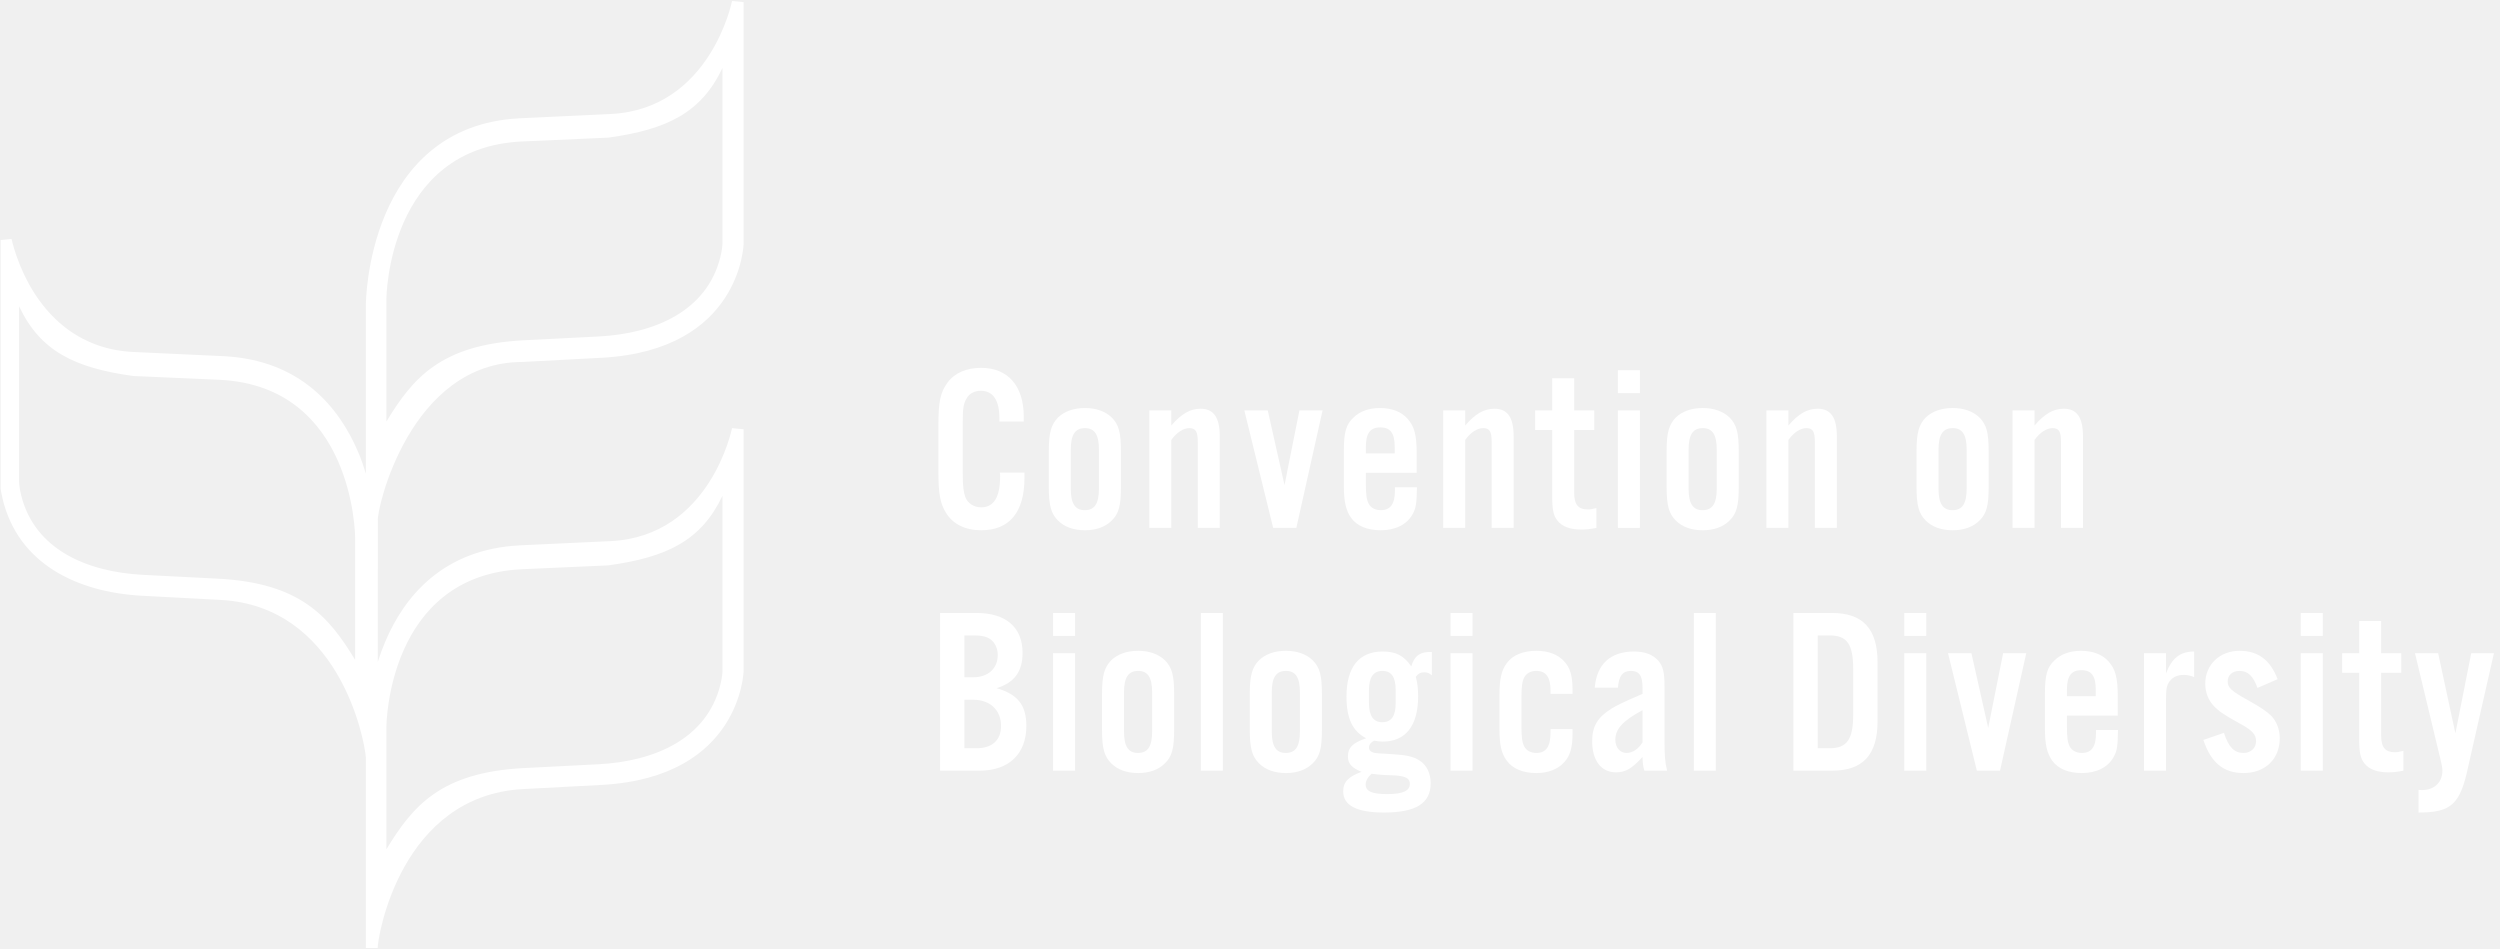
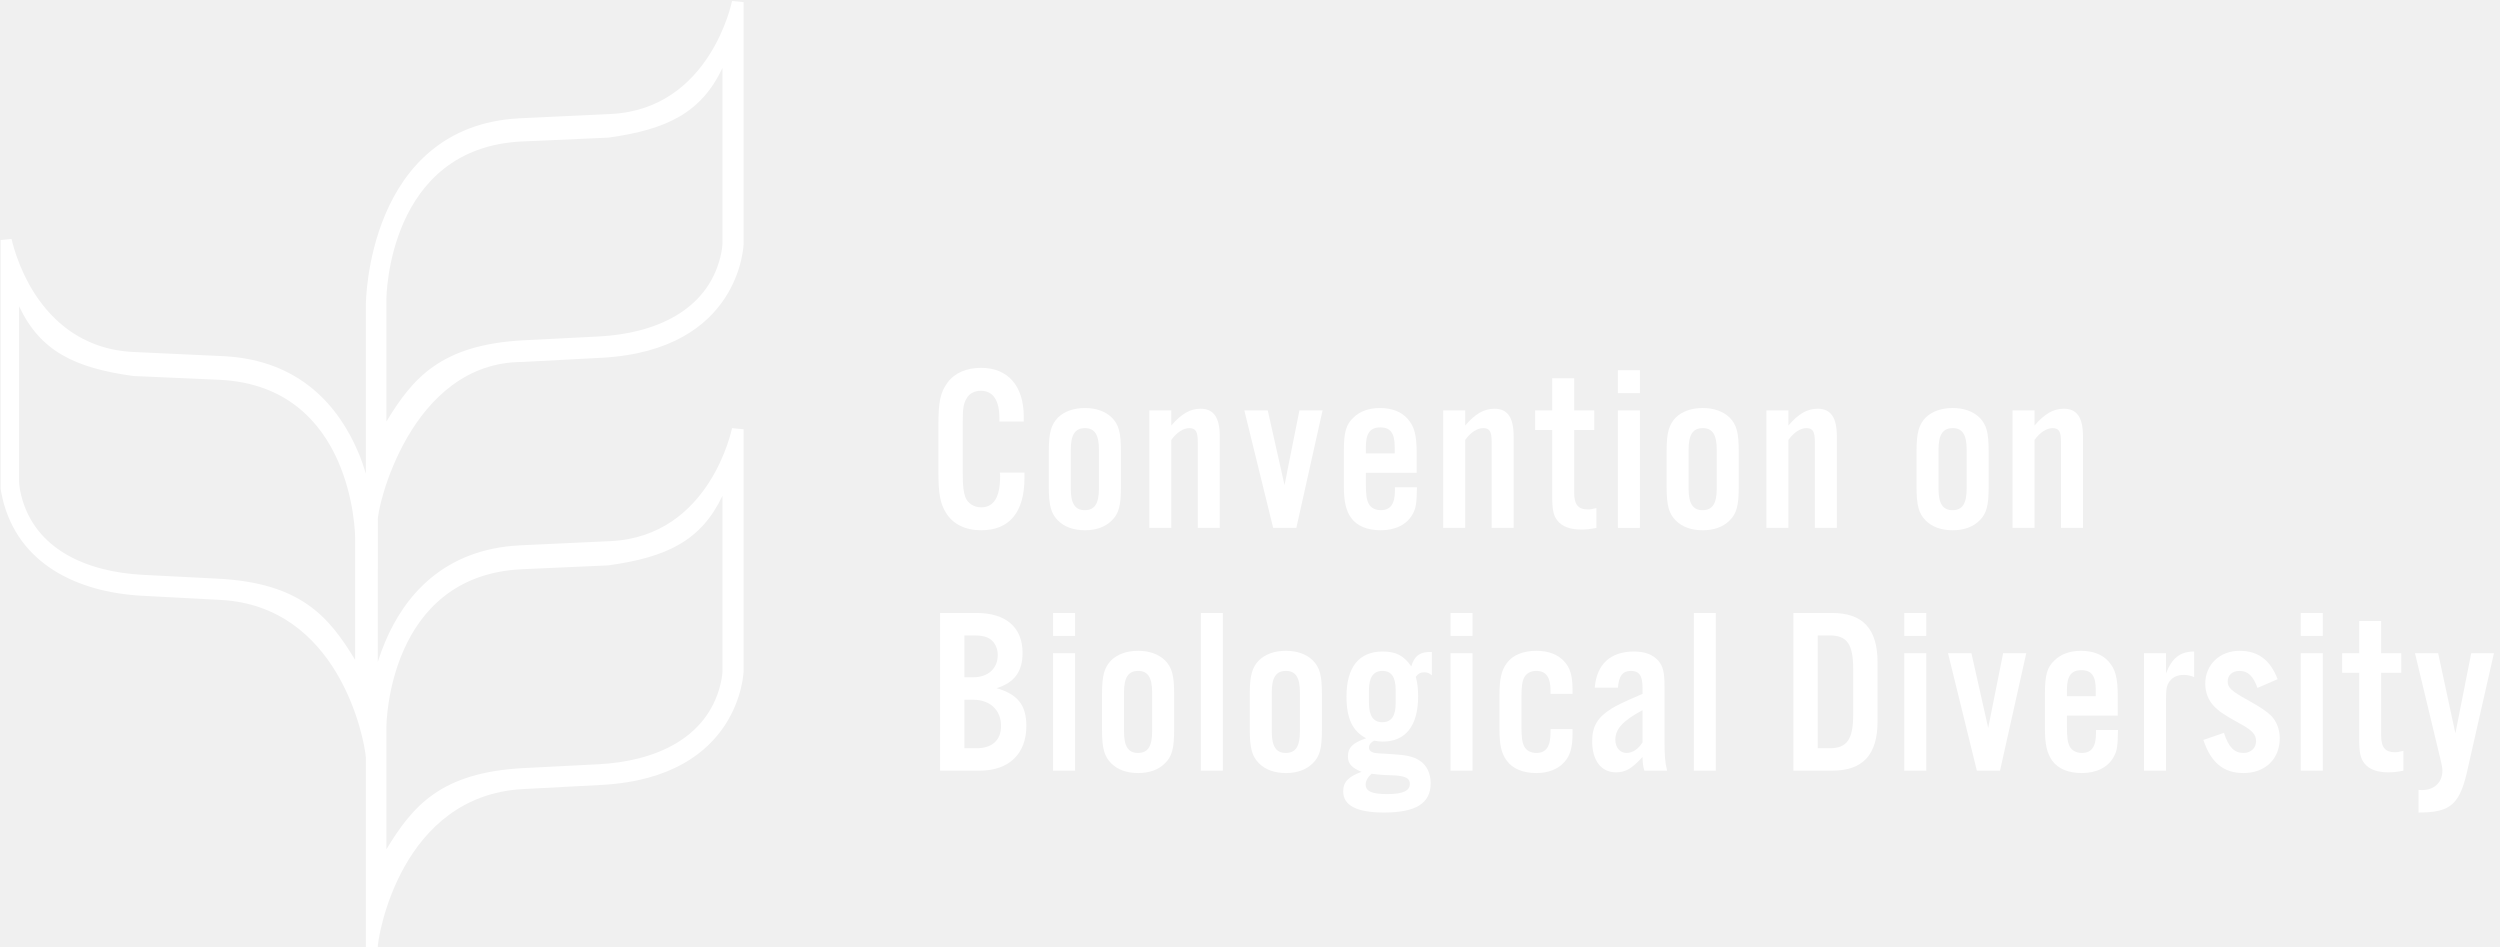
- <svg xmlns="http://www.w3.org/2000/svg" version="1.1" width="280" height="106.25" id="svg3310" xml:space="preserve">
+ <svg xmlns="http://www.w3.org/2000/svg" version="1.1" viewBox="0 0 280 106" id="svg3310" xml:space="preserve">
  <defs id="defs3314">
    <clipPath id="clipPath3326">
      <path d="m 0.06,84.909 223.397,0 0,-84.849 -223.397,0 0,84.849 z" id="path3328" />
    </clipPath>
    <clipPath id="clipPath3332">
      <path d="M 0,0 224,0 224,85 0,85 0,0 z" id="path3334" />
    </clipPath>
    <clipPath id="clipPath3342">
      <path d="M 0,0 224,0 224,85 0,85 0,0 z" id="path3344" />
    </clipPath>
  </defs>
  <g id="g3320" transform="matrix(1.25,0,0,-1.25,0,106.25)" />
  <g id="g3322" transform="matrix(1.25,0,0,-1.25,0,106.25)" style="fill:#ffffff">
    <g id="g3324" clip-path="url(#clipPath3326)" style="fill:#ffffff">
      <g id="g3330" clip-path="url(#clipPath3332)" style="fill:#ffffff">
        <path style="fill:#ffffff;fill-opacity:1;fill-rule:evenodd;stroke:none" id="path3336" d="m 34.623,47.233 0,10.993 c 0,0.117 0.11,13.523 12.143,14.099 l 7.732,0.342 c 5.268,0.727 8.339,2.231 10.235,6.242 l 0,-15.769 c 0,0 -0.015,-0.463 -0.19,-1.18 -1.22,-4.852 -5.901,-6.85 -10.903,-7.109 l -6.745,-0.342 c -7.4,-0.393 -9.916,-3.393 -12.272,-7.276 z m 0,-27.331 c 0,0.112 0.11,13.524 12.143,14.096 l 7.732,0.344 c 5.268,0.725 8.339,2.227 10.235,6.237 l 0,-15.766 c 0,0 -0.015,-0.464 -0.19,-1.176 -1.22,-4.853 -5.901,-6.852 -10.903,-7.113 l -6.745,-0.346 c -7.4,-0.39 -9.916,-3.39 -12.272,-7.272 l 0,10.996 z m -2.805,5.974 c -2.353,3.886 -4.872,6.885 -12.27,7.274 l -6.743,0.344 C 7.8,33.756 3.118,35.751 1.901,40.607 c -0.177,0.714 -0.19,1.177 -0.19,1.177 l 0,15.772 c 1.893,-4.014 4.965,-5.52 10.231,-6.246 l 7.735,-0.34 c 12.03,-0.578 12.141,-13.987 12.141,-14.1 l 0,-10.994 z m 15.012,26.693 7.109,0.377 c 12.439,0.686 12.687,10.143 12.69,10.227 l 0,21.635 -1.039,0.101 C 65.58,84.855 63.646,75.235 54.739,74.786 l -8.152,-0.383 c -6.884,-0.34 -10.357,-4.566 -12.075,-8.638 -1.709,-4.049 -1.73,-8.002 -1.73,-8.028 l 0,-15.183 c -0.198,0.668 -0.416,1.297 -0.668,1.89 -1.718,4.075 -5.192,8.297 -12.074,8.643 l -8.153,0.379 c -5.352,0.271 -8.782,3.947 -10.414,8.613 -0.312,0.912 -0.437,1.51 -0.437,1.51 L 0,63.487 0,41.849 c 0,0 0.009,-0.614 0.23,-1.535 1.397,-5.843 6.692,-8.371 12.454,-8.691 l 7.111,-0.377 C 30.27,30.664 32.621,19.053 32.782,17.129 l 0,-17.129 1.054,0 c 0,1.176 2.112,13.692 12.994,14.297 l 7.109,0.377 c 12.439,0.689 12.687,10.142 12.69,10.225 l 0,21.639 -1.039,0.1 C 65.58,46.589 63.646,36.968 54.739,36.517 L 46.587,36.138 C 39.703,35.79 36.23,31.565 34.512,27.493 34.254,26.887 34.034,26.277 33.848,25.686 l 0.009,12.655 C 33.712,39.273 36.7,52.569 46.83,52.569" />
      </g>
    </g>
  </g>
  <g id="g3338" transform="matrix(1.329784,0,0,-1.329784,-17.82826,107.2231)" style="fill:#ffffff">
    <g id="g3340" clip-path="url(#clipPath3342)" style="fill:#ffffff">
      <path style="fill:#ffffff;fill-opacity:1;fill-rule:nonzero;stroke:none" id="path3346" d="m 97.581,45.131 0,0.279 c 0,1.514 -0.538,2.31 -1.574,2.31 -0.518,0 -0.976,-0.238 -1.195,-0.657 -0.258,-0.438 -0.318,-0.836 -0.318,-1.912 l 0,-4.42 c 0,-1.016 0.06,-1.534 0.219,-1.972 0.199,-0.518 0.717,-0.857 1.334,-0.857 1.056,0 1.593,0.857 1.593,2.589 0,0.06 0,0.199 -0.02,0.339 l 2.071,0 0,-0.458 c 0,-2.868 -1.254,-4.401 -3.644,-4.401 -1.334,0 -2.39,0.517 -2.967,1.473 -0.498,0.817 -0.638,1.593 -0.638,3.565 l 0,3.724 c 0,2.091 0.16,2.848 0.777,3.684 0.578,0.797 1.593,1.234 2.808,1.234 2.27,0 3.605,-1.512 3.605,-4.122 l 0,-0.398 -2.051,0" />
      <path style="fill:#ffffff;fill-opacity:1;fill-rule:nonzero;stroke:none" id="path3348" d="m 103.594,39.476 c 0,-1.255 0.359,-1.813 1.176,-1.813 0.835,0 1.194,0.558 1.194,1.813 l 0,3.286 c 0,1.254 -0.359,1.811 -1.175,1.811 -0.836,0 -1.195,-0.557 -1.195,-1.811 l 0,-3.286 z m 4.222,0.119 c 0,-1.553 -0.179,-2.23 -0.776,-2.808 -0.538,-0.537 -1.315,-0.816 -2.251,-0.816 -0.956,0 -1.732,0.279 -2.27,0.816 -0.578,0.578 -0.777,1.255 -0.777,2.808 l 0,3.047 c 0,1.553 0.199,2.23 0.777,2.828 0.538,0.517 1.314,0.797 2.27,0.797 0.936,0 1.713,-0.28 2.251,-0.797 0.597,-0.598 0.776,-1.275 0.776,-2.828 l 0,-3.047" />
      <path style="fill:#ffffff;fill-opacity:1;fill-rule:nonzero;stroke:none" id="path3350" d="m 112.058,44.793 c 0.856,0.995 1.593,1.414 2.469,1.414 1.096,0 1.613,-0.737 1.613,-2.311 l 0,-7.726 -1.852,0 0,7.249 c 0,0.876 -0.179,1.154 -0.717,1.154 -0.497,0 -1.055,-0.358 -1.513,-0.995 l 0,-7.408 -1.852,0 0,9.897 1.852,0 0,-1.274" />
      <path style="fill:#ffffff;fill-opacity:1;fill-rule:nonzero;stroke:none" id="path3352" d="m 120.638,36.17 -2.429,9.897 1.972,0 1.414,-6.293 1.254,6.293 1.951,0 -2.21,-9.897 -1.952,0" />
      <path style="fill:#ffffff;fill-opacity:1;fill-rule:nonzero;stroke:none" id="path3354" d="m 130.875,42.981 c 0,1.174 -0.358,1.653 -1.215,1.653 -0.856,0 -1.215,-0.498 -1.215,-1.653 l 0,-0.538 2.43,0 0,0.538 z m -2.43,-2.171 0,-0.876 c 0,-0.956 0.06,-1.394 0.24,-1.733 0.179,-0.339 0.557,-0.538 1.016,-0.538 0.816,0 1.194,0.519 1.194,1.673 l 0,0.259 1.853,0 c -0.021,-1.354 -0.081,-1.792 -0.379,-2.29 -0.479,-0.856 -1.434,-1.334 -2.668,-1.334 -1.136,0 -1.993,0.358 -2.491,1.035 -0.437,0.618 -0.617,1.354 -0.617,2.688 l 0,2.948 c 0,1.573 0.18,2.23 0.797,2.808 0.537,0.537 1.315,0.817 2.25,0.817 0.996,0 1.813,-0.319 2.33,-0.916 0.558,-0.638 0.757,-1.355 0.757,-2.908 l 0,-1.633 -4.282,0" />
      <path style="fill:#ffffff;fill-opacity:1;fill-rule:nonzero;stroke:none" id="path3356" d="m 136.81,44.793 c 0.856,0.995 1.592,1.414 2.469,1.414 1.096,0 1.613,-0.737 1.613,-2.311 l 0,-7.726 -1.852,0 0,7.249 c 0,0.876 -0.179,1.154 -0.717,1.154 -0.497,0 -1.056,-0.358 -1.513,-0.995 l 0,-7.408 -1.852,0 0,9.897 1.852,0 0,-1.274" />
      <path style="fill:#ffffff;fill-opacity:1;fill-rule:nonzero;stroke:none" id="path3358" d="m 147.683,44.414 -1.693,0 0,-5.277 c 0,-0.995 0.338,-1.413 1.154,-1.413 0.22,0 0.398,0.039 0.718,0.119 l 0,-1.673 c -0.519,-0.1 -0.837,-0.14 -1.255,-0.14 -0.936,0 -1.613,0.24 -2.012,0.738 -0.357,0.437 -0.457,0.916 -0.457,2.171 l 0,5.475 -1.433,0 0,1.653 1.433,0 0,2.708 1.852,0 0,-2.708 1.693,0 0,-1.653" />
      <path style="fill:#ffffff;fill-opacity:1;fill-rule:nonzero;stroke:none" id="path3360" d="m 149.673,46.067 1.853,0 0,-9.897 -1.853,0 0,9.897 z m 0,3.386 1.853,0 0,-1.932 -1.853,0 0,1.932 z" />
      <path style="fill:#ffffff;fill-opacity:1;fill-rule:nonzero;stroke:none" id="path3362" d="m 155.628,39.476 c 0,-1.255 0.358,-1.813 1.175,-1.813 0.836,0 1.195,0.558 1.195,1.813 l 0,3.286 c 0,1.254 -0.359,1.811 -1.175,1.811 -0.837,0 -1.195,-0.557 -1.195,-1.811 l 0,-3.286 z m 4.222,0.119 c 0,-1.553 -0.18,-2.23 -0.776,-2.808 -0.538,-0.537 -1.315,-0.816 -2.251,-0.816 -0.956,0 -1.733,0.279 -2.271,0.816 -0.577,0.578 -0.776,1.255 -0.776,2.808 l 0,3.047 c 0,1.553 0.199,2.23 0.776,2.828 0.538,0.517 1.315,0.797 2.271,0.797 0.936,0 1.713,-0.28 2.251,-0.797 0.596,-0.598 0.776,-1.275 0.776,-2.828 l 0,-3.047" />
      <path style="fill:#ffffff;fill-opacity:1;fill-rule:nonzero;stroke:none" id="path3364" d="m 164.033,44.793 c 0.855,0.995 1.592,1.414 2.468,1.414 1.096,0 1.614,-0.737 1.614,-2.311 l 0,-7.726 -1.853,0 0,7.249 c 0,0.876 -0.179,1.154 -0.717,1.154 -0.497,0 -1.055,-0.358 -1.512,-0.995 l 0,-7.408 -1.853,0 0,9.897 1.853,0 0,-1.274" />
      <path style="fill:#ffffff;fill-opacity:1;fill-rule:nonzero;stroke:none" id="path3366" d="m 176.677,39.476 c 0,-1.255 0.359,-1.813 1.176,-1.813 0.836,0 1.194,0.558 1.194,1.813 l 0,3.286 c 0,1.254 -0.358,1.811 -1.174,1.811 -0.837,0 -1.196,-0.557 -1.196,-1.811 l 0,-3.286 z m 4.223,0.119 c 0,-1.553 -0.18,-2.23 -0.777,-2.808 -0.538,-0.537 -1.315,-0.816 -2.25,-0.816 -0.956,0 -1.733,0.279 -2.271,0.816 -0.577,0.578 -0.776,1.255 -0.776,2.808 l 0,3.047 c 0,1.553 0.199,2.23 0.776,2.828 0.538,0.517 1.315,0.797 2.271,0.797 0.935,0 1.712,-0.28 2.25,-0.797 0.597,-0.598 0.777,-1.275 0.777,-2.828 l 0,-3.047" />
      <path style="fill:#ffffff;fill-opacity:1;fill-rule:nonzero;stroke:none" id="path3368" d="m 184.763,44.793 c 0.856,0.995 1.592,1.414 2.469,1.414 1.096,0 1.613,-0.737 1.613,-2.311 l 0,-7.726 -1.852,0 0,7.249 c 0,0.876 -0.179,1.154 -0.717,1.154 -0.497,0 -1.056,-0.358 -1.513,-0.995 l 0,-7.408 -1.852,0 0,9.897 1.852,0 0,-1.274" />
      <path style="fill:#ffffff;fill-opacity:1;fill-rule:nonzero;stroke:none" id="path3370" d="m 95.669,17.613 c 1.294,0 2.051,0.678 2.051,1.872 0,1.334 -0.916,2.211 -2.35,2.211 l -0.737,0 0,-4.083 1.036,0 z m -0.299,5.975 c 1.254,0 2.071,0.736 2.071,1.872 0,0.498 -0.179,0.936 -0.498,1.234 -0.339,0.299 -0.756,0.418 -1.533,0.418 l -0.777,0 0,-3.524 0.737,0 z m -2.788,5.417 3.067,0 c 2.489,0 3.883,-1.215 3.883,-3.366 0,-1.574 -0.697,-2.509 -2.191,-2.967 1.793,-0.518 2.51,-1.434 2.51,-3.187 0,-2.349 -1.474,-3.763 -3.943,-3.763 l -3.326,0 0,13.283" />
      <path style="fill:#ffffff;fill-opacity:1;fill-rule:nonzero;stroke:none" id="path3372" d="m 102.101,25.619 1.852,0 0,-9.898 -1.852,0 0,9.898 z m 0,3.386 1.852,0 0,-1.933 -1.852,0 0,1.933 z" />
      <path style="fill:#ffffff;fill-opacity:1;fill-rule:nonzero;stroke:none" id="path3374" d="m 108.075,19.027 c 0,-1.255 0.358,-1.812 1.175,-1.812 0.836,0 1.195,0.557 1.195,1.812 l 0,3.287 c 0,1.253 -0.359,1.811 -1.175,1.811 -0.837,0 -1.195,-0.558 -1.195,-1.811 l 0,-3.287 z m 4.222,0.119 c 0,-1.552 -0.18,-2.229 -0.777,-2.807 -0.538,-0.537 -1.314,-0.817 -2.25,-0.817 -0.956,0 -1.733,0.28 -2.27,0.817 -0.578,0.578 -0.777,1.255 -0.777,2.807 l 0,3.047 c 0,1.554 0.199,2.231 0.777,2.829 0.537,0.517 1.314,0.796 2.27,0.796 0.936,0 1.712,-0.279 2.25,-0.796 0.597,-0.598 0.777,-1.275 0.777,-2.829 l 0,-3.047" />
      <path style="fill:#ffffff;fill-opacity:1;fill-rule:nonzero;stroke:none" id="path3376" d="m 114.547,29.005 1.852,0 0,-13.283 -1.852,0 0,13.283 z" />
      <path style="fill:#ffffff;fill-opacity:1;fill-rule:nonzero;stroke:none" id="path3378" d="m 120.521,19.027 c 0,-1.255 0.358,-1.812 1.176,-1.812 0.836,0 1.194,0.557 1.194,1.812 l 0,3.287 c 0,1.253 -0.358,1.811 -1.175,1.811 -0.837,0 -1.195,-0.558 -1.195,-1.811 l 0,-3.287 z m 4.223,0.119 c 0,-1.552 -0.18,-2.229 -0.778,-2.807 -0.537,-0.537 -1.314,-0.817 -2.25,-0.817 -0.956,0 -1.732,0.28 -2.27,0.817 -0.577,0.578 -0.777,1.255 -0.777,2.807 l 0,3.047 c 0,1.554 0.2,2.231 0.777,2.829 0.538,0.517 1.314,0.796 2.27,0.796 0.936,0 1.713,-0.279 2.25,-0.796 0.598,-0.598 0.778,-1.275 0.778,-2.829 l 0,-3.047" />
      <path style="fill:#ffffff;fill-opacity:1;fill-rule:nonzero;stroke:none" id="path3380" d="m 128.707,21.417 c 0,-1.075 0.376,-1.613 1.114,-1.613 0.776,0 1.136,0.518 1.136,1.613 l 0,1.096 c 0,1.094 -0.36,1.612 -1.116,1.612 -0.758,0 -1.134,-0.537 -1.134,-1.612 l 0,-1.096 z m 0.158,-6.014 c -0.239,-0.199 -0.438,-0.557 -0.438,-0.837 0,-0.577 0.518,-0.816 1.832,-0.816 1.295,0 1.892,0.279 1.892,0.857 0,0.377 -0.239,0.577 -0.776,0.657 -0.28,0.059 -0.458,0.059 -1.474,0.099 -0.259,0.02 -0.519,0.04 -0.976,0.1 -0.02,-0.02 -0.02,-0.04 -0.06,-0.06 z m 5.138,8.344 c -0.219,0.199 -0.378,0.259 -0.637,0.259 -0.32,0 -0.498,-0.1 -0.717,-0.378 0.14,-0.519 0.199,-0.977 0.199,-1.653 0,-2.469 -1.056,-3.804 -2.987,-3.804 -0.219,0 -0.399,0.02 -0.717,0.08 -0.279,-0.14 -0.437,-0.339 -0.437,-0.578 0,-0.219 0.138,-0.359 0.397,-0.438 0.199,-0.04 0.398,-0.059 1.534,-0.12 1.254,-0.079 1.791,-0.198 2.329,-0.537 0.598,-0.379 0.937,-1.075 0.937,-1.912 0,-1.692 -1.235,-2.469 -3.944,-2.469 -2.29,0 -3.425,0.597 -3.425,1.792 0,0.777 0.459,1.255 1.553,1.633 -0.837,0.339 -1.155,0.697 -1.155,1.295 0,0.756 0.418,1.154 1.533,1.533 -1.154,0.617 -1.652,1.673 -1.652,3.525 0,2.469 1.056,3.784 3.047,3.784 1.135,0 1.793,-0.359 2.41,-1.255 0.258,0.896 0.756,1.255 1.732,1.215 l 0,-1.972" />
      <path style="fill:#ffffff;fill-opacity:1;fill-rule:nonzero;stroke:none" id="path3382" d="m 135.577,25.619 1.852,0 0,-9.898 -1.852,0 0,9.898 z m 0,3.386 1.852,0 0,-1.933 -1.852,0 0,1.933 z" />
      <path style="fill:#ffffff;fill-opacity:1;fill-rule:nonzero;stroke:none" id="path3384" d="m 144,22.193 0,0.26 c 0,1.135 -0.378,1.672 -1.195,1.672 -0.458,0 -0.837,-0.198 -1.015,-0.537 -0.179,-0.339 -0.24,-0.776 -0.24,-1.732 l 0,-2.39 c 0,-0.937 0.061,-1.374 0.24,-1.713 0.178,-0.339 0.557,-0.538 1.015,-0.538 0.817,0 1.195,0.538 1.195,1.733 l 0,0.279 1.852,0 0,-0.378 c 0,-1.176 -0.199,-1.872 -0.697,-2.411 -0.538,-0.597 -1.355,-0.916 -2.35,-0.916 -1.115,0 -1.991,0.359 -2.489,1.036 -0.458,0.618 -0.617,1.314 -0.617,2.669 l 0,2.867 c 0,1.354 0.159,2.071 0.617,2.688 0.498,0.678 1.374,1.036 2.489,1.036 1.016,0 1.812,-0.298 2.35,-0.896 0.498,-0.537 0.697,-1.215 0.697,-2.369 l 0,-0.36 -1.852,0" />
      <path style="fill:#ffffff;fill-opacity:1;fill-rule:nonzero;stroke:none" id="path3386" d="m 151.748,20.819 c -1.633,-0.876 -2.291,-1.573 -2.291,-2.489 0,-0.657 0.398,-1.115 0.936,-1.115 0.518,0 0.995,0.319 1.355,0.896 l 0,2.708 z m 0.158,-5.097 c -0.1,0.278 -0.158,0.677 -0.158,1.155 -0.897,-0.976 -1.434,-1.295 -2.231,-1.295 -1.255,0 -2.012,0.996 -2.012,2.629 0,1.234 0.458,2.012 1.614,2.729 0.477,0.298 0.975,0.537 2.629,1.253 l 0,0.519 c 0,1.016 -0.28,1.413 -0.977,1.413 -0.697,0 -1.016,-0.418 -1.096,-1.413 l -1.951,0 c 0.16,1.971 1.315,3.047 3.307,3.047 0.916,0 1.572,-0.259 2.031,-0.757 0.418,-0.498 0.537,-0.976 0.537,-2.19 l 0,-4.402 c 0,-1.493 0.04,-1.951 0.219,-2.688 l -1.912,0" />
      <path style="fill:#ffffff;fill-opacity:1;fill-rule:nonzero;stroke:none" id="path3388" d="m 156.069,29.005 1.852,0 0,-13.283 -1.852,0 0,13.283 z" />
      <path style="fill:#ffffff;fill-opacity:1;fill-rule:nonzero;stroke:none" id="path3390" d="m 167.519,17.613 c 1.453,0 1.971,0.757 1.971,2.828 l 0,3.844 c 0,2.091 -0.518,2.827 -1.971,2.827 l -1.016,0 0,-9.499 1.016,0 z m -3.066,11.392 3.246,0 c 2.608,0 3.843,-1.335 3.843,-4.162 l 0,-4.959 c 0,-2.828 -1.235,-4.162 -3.843,-4.162 l -3.246,0 0,13.283" />
      <path style="fill:#ffffff;fill-opacity:1;fill-rule:nonzero;stroke:none" id="path3392" d="m 173.792,25.619 1.852,0 0,-9.898 -1.852,0 0,9.898 z m 0,3.386 1.852,0 0,-1.933 -1.852,0 0,1.933 z" />
      <path style="fill:#ffffff;fill-opacity:1;fill-rule:nonzero;stroke:none" id="path3394" d="m 179.906,15.722 -2.43,9.897 1.971,0 1.414,-6.293 1.256,6.293 1.951,0 -2.211,-9.897 -1.951,0" />
      <path style="fill:#ffffff;fill-opacity:1;fill-rule:nonzero;stroke:none" id="path3396" d="m 189.921,22.532 c 0,1.175 -0.358,1.654 -1.214,1.654 -0.857,0 -1.215,-0.498 -1.215,-1.654 l 0,-0.537 2.429,0 0,0.537 z m -2.429,-2.171 0,-0.876 c 0,-0.956 0.06,-1.393 0.239,-1.732 0.179,-0.339 0.558,-0.538 1.016,-0.538 0.816,0 1.194,0.518 1.194,1.673 l 0,0.258 1.852,0 c -0.02,-1.353 -0.079,-1.791 -0.377,-2.289 -0.479,-0.857 -1.435,-1.335 -2.669,-1.335 -1.136,0 -1.992,0.359 -2.49,1.036 -0.438,0.618 -0.617,1.354 -0.617,2.688 l 0,2.947 c 0,1.574 0.179,2.231 0.797,2.809 0.537,0.537 1.313,0.816 2.25,0.816 0.996,0 1.813,-0.318 2.33,-0.916 0.557,-0.637 0.756,-1.354 0.756,-2.907 l 0,-1.634 -4.281,0" />
      <path style="fill:#ffffff;fill-opacity:1;fill-rule:nonzero;stroke:none" id="path3398" d="m 195.836,25.619 0,-1.713 c 0.497,1.315 1.214,1.853 2.371,1.853 l 0,-2.152 c -0.36,0.14 -0.598,0.18 -0.897,0.18 -0.498,0 -0.896,-0.18 -1.155,-0.517 -0.259,-0.339 -0.319,-0.658 -0.319,-1.594 l 0,-5.954 -1.852,0 0,9.897 1.852,0" />
      <path style="fill:#ffffff;fill-opacity:1;fill-rule:nonzero;stroke:none" id="path3400" d="m 203.542,22.691 c -0.377,1.037 -0.816,1.434 -1.533,1.434 -0.577,0 -0.975,-0.358 -0.975,-0.876 0,-0.537 0.278,-0.796 1.673,-1.573 1.115,-0.617 1.613,-0.956 2.011,-1.354 0.438,-0.458 0.698,-1.135 0.698,-1.872 0,-1.753 -1.236,-2.928 -3.047,-2.928 -1.694,0 -2.748,0.877 -3.386,2.789 l 1.732,0.597 c 0.399,-1.215 0.876,-1.693 1.654,-1.693 0.617,0 1.054,0.419 1.054,0.996 0,0.558 -0.318,0.916 -1.393,1.493 -1.394,0.778 -1.734,1.016 -2.171,1.474 -0.458,0.478 -0.717,1.155 -0.717,1.872 0,1.594 1.215,2.768 2.888,2.768 1.573,0 2.589,-0.777 3.206,-2.389 l -1.694,-0.738" />
      <path style="fill:#ffffff;fill-opacity:1;fill-rule:nonzero;stroke:none" id="path3402" d="m 207.187,25.619 1.853,0 0,-9.898 -1.853,0 0,9.898 z m 0,3.386 1.853,0 0,-1.933 -1.853,0 0,1.933 z" />
      <path style="fill:#ffffff;fill-opacity:1;fill-rule:nonzero;stroke:none" id="path3404" d="m 215.651,23.966 -1.693,0 0,-5.278 c 0,-0.995 0.338,-1.413 1.155,-1.413 0.219,0 0.398,0.039 0.717,0.12 l 0,-1.673 c -0.518,-0.1 -0.836,-0.14 -1.254,-0.14 -0.937,0 -1.614,0.239 -2.012,0.737 -0.358,0.438 -0.458,0.916 -0.458,2.171 l 0,5.476 -1.434,0 0,1.653 1.434,0 0,2.708 1.852,0 0,-2.708 1.693,0 0,-1.653" />
      <path style="fill:#ffffff;fill-opacity:1;fill-rule:nonzero;stroke:none" id="path3406" d="m 223.457,25.619 -2.151,-9.479 c -0.678,-3.246 -1.414,-3.943 -4.201,-3.943 l 0,1.911 c 0.119,-0.019 0.258,-0.019 0.298,-0.019 1.036,0 1.713,0.657 1.713,1.633 0,0.218 -0.04,0.458 -0.14,0.856 l -2.17,9.041 1.951,0 1.453,-6.751 1.334,6.751 1.913,0" />
    </g>
  </g>
</svg>
